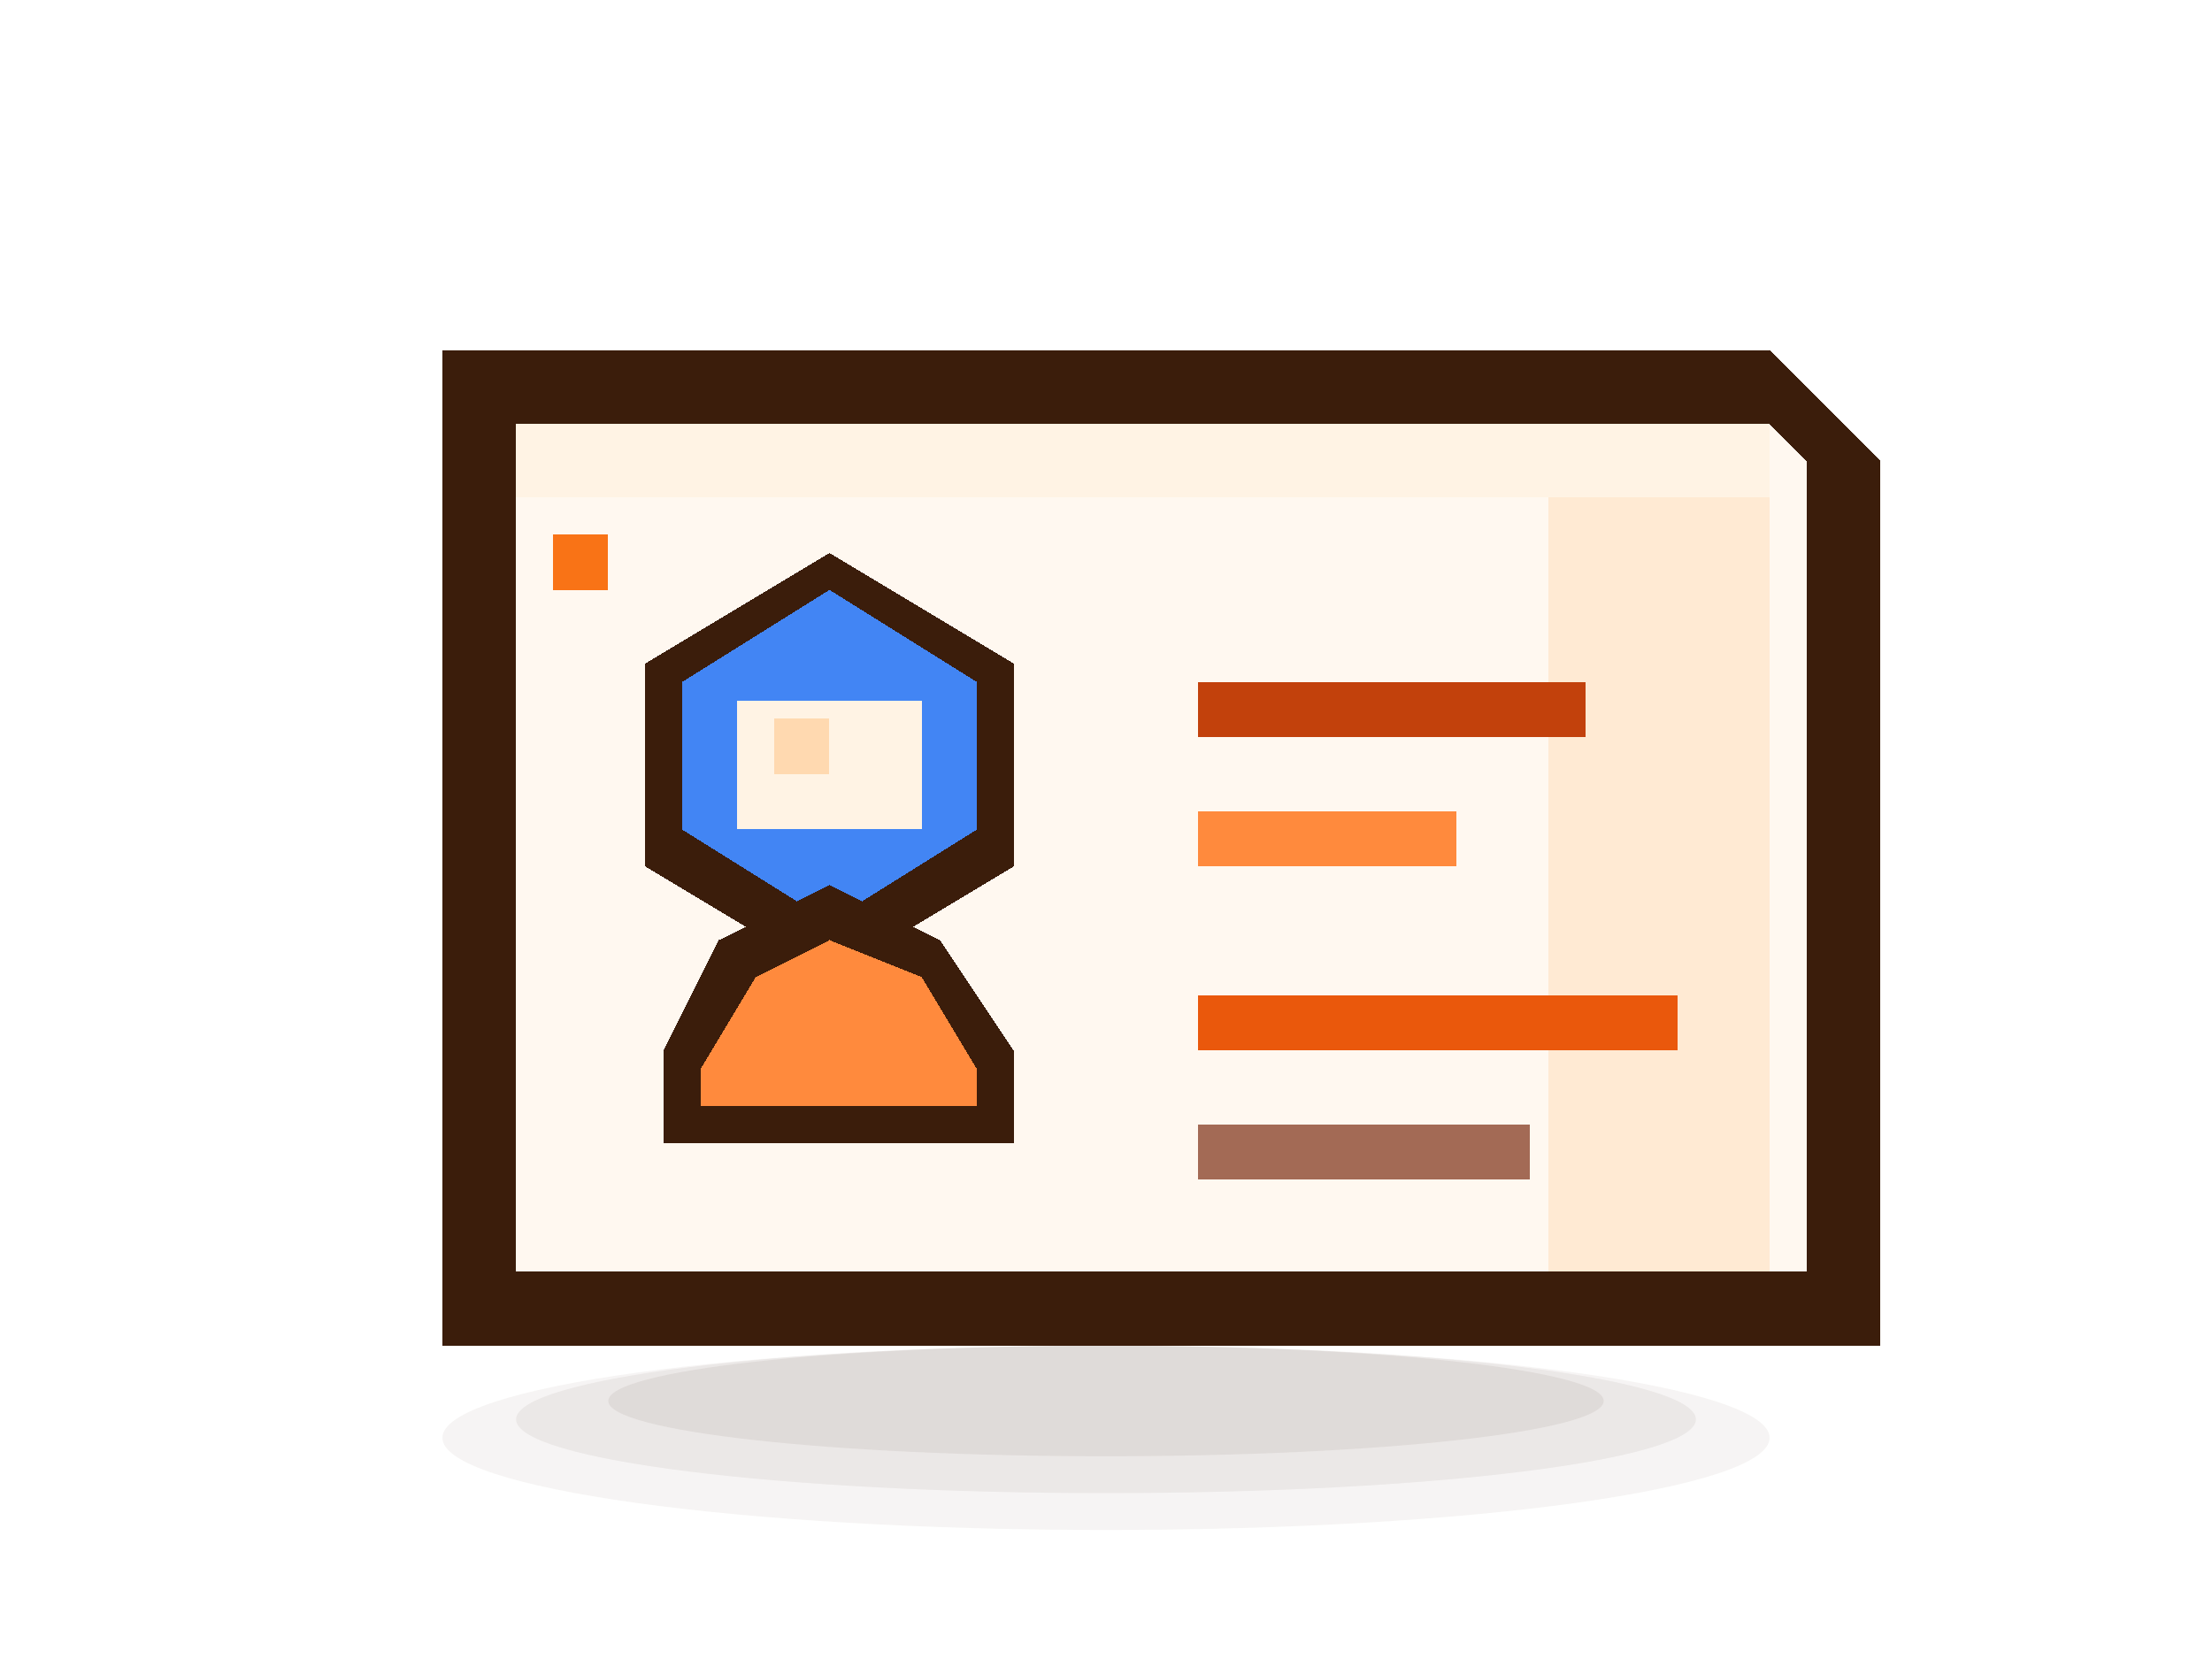
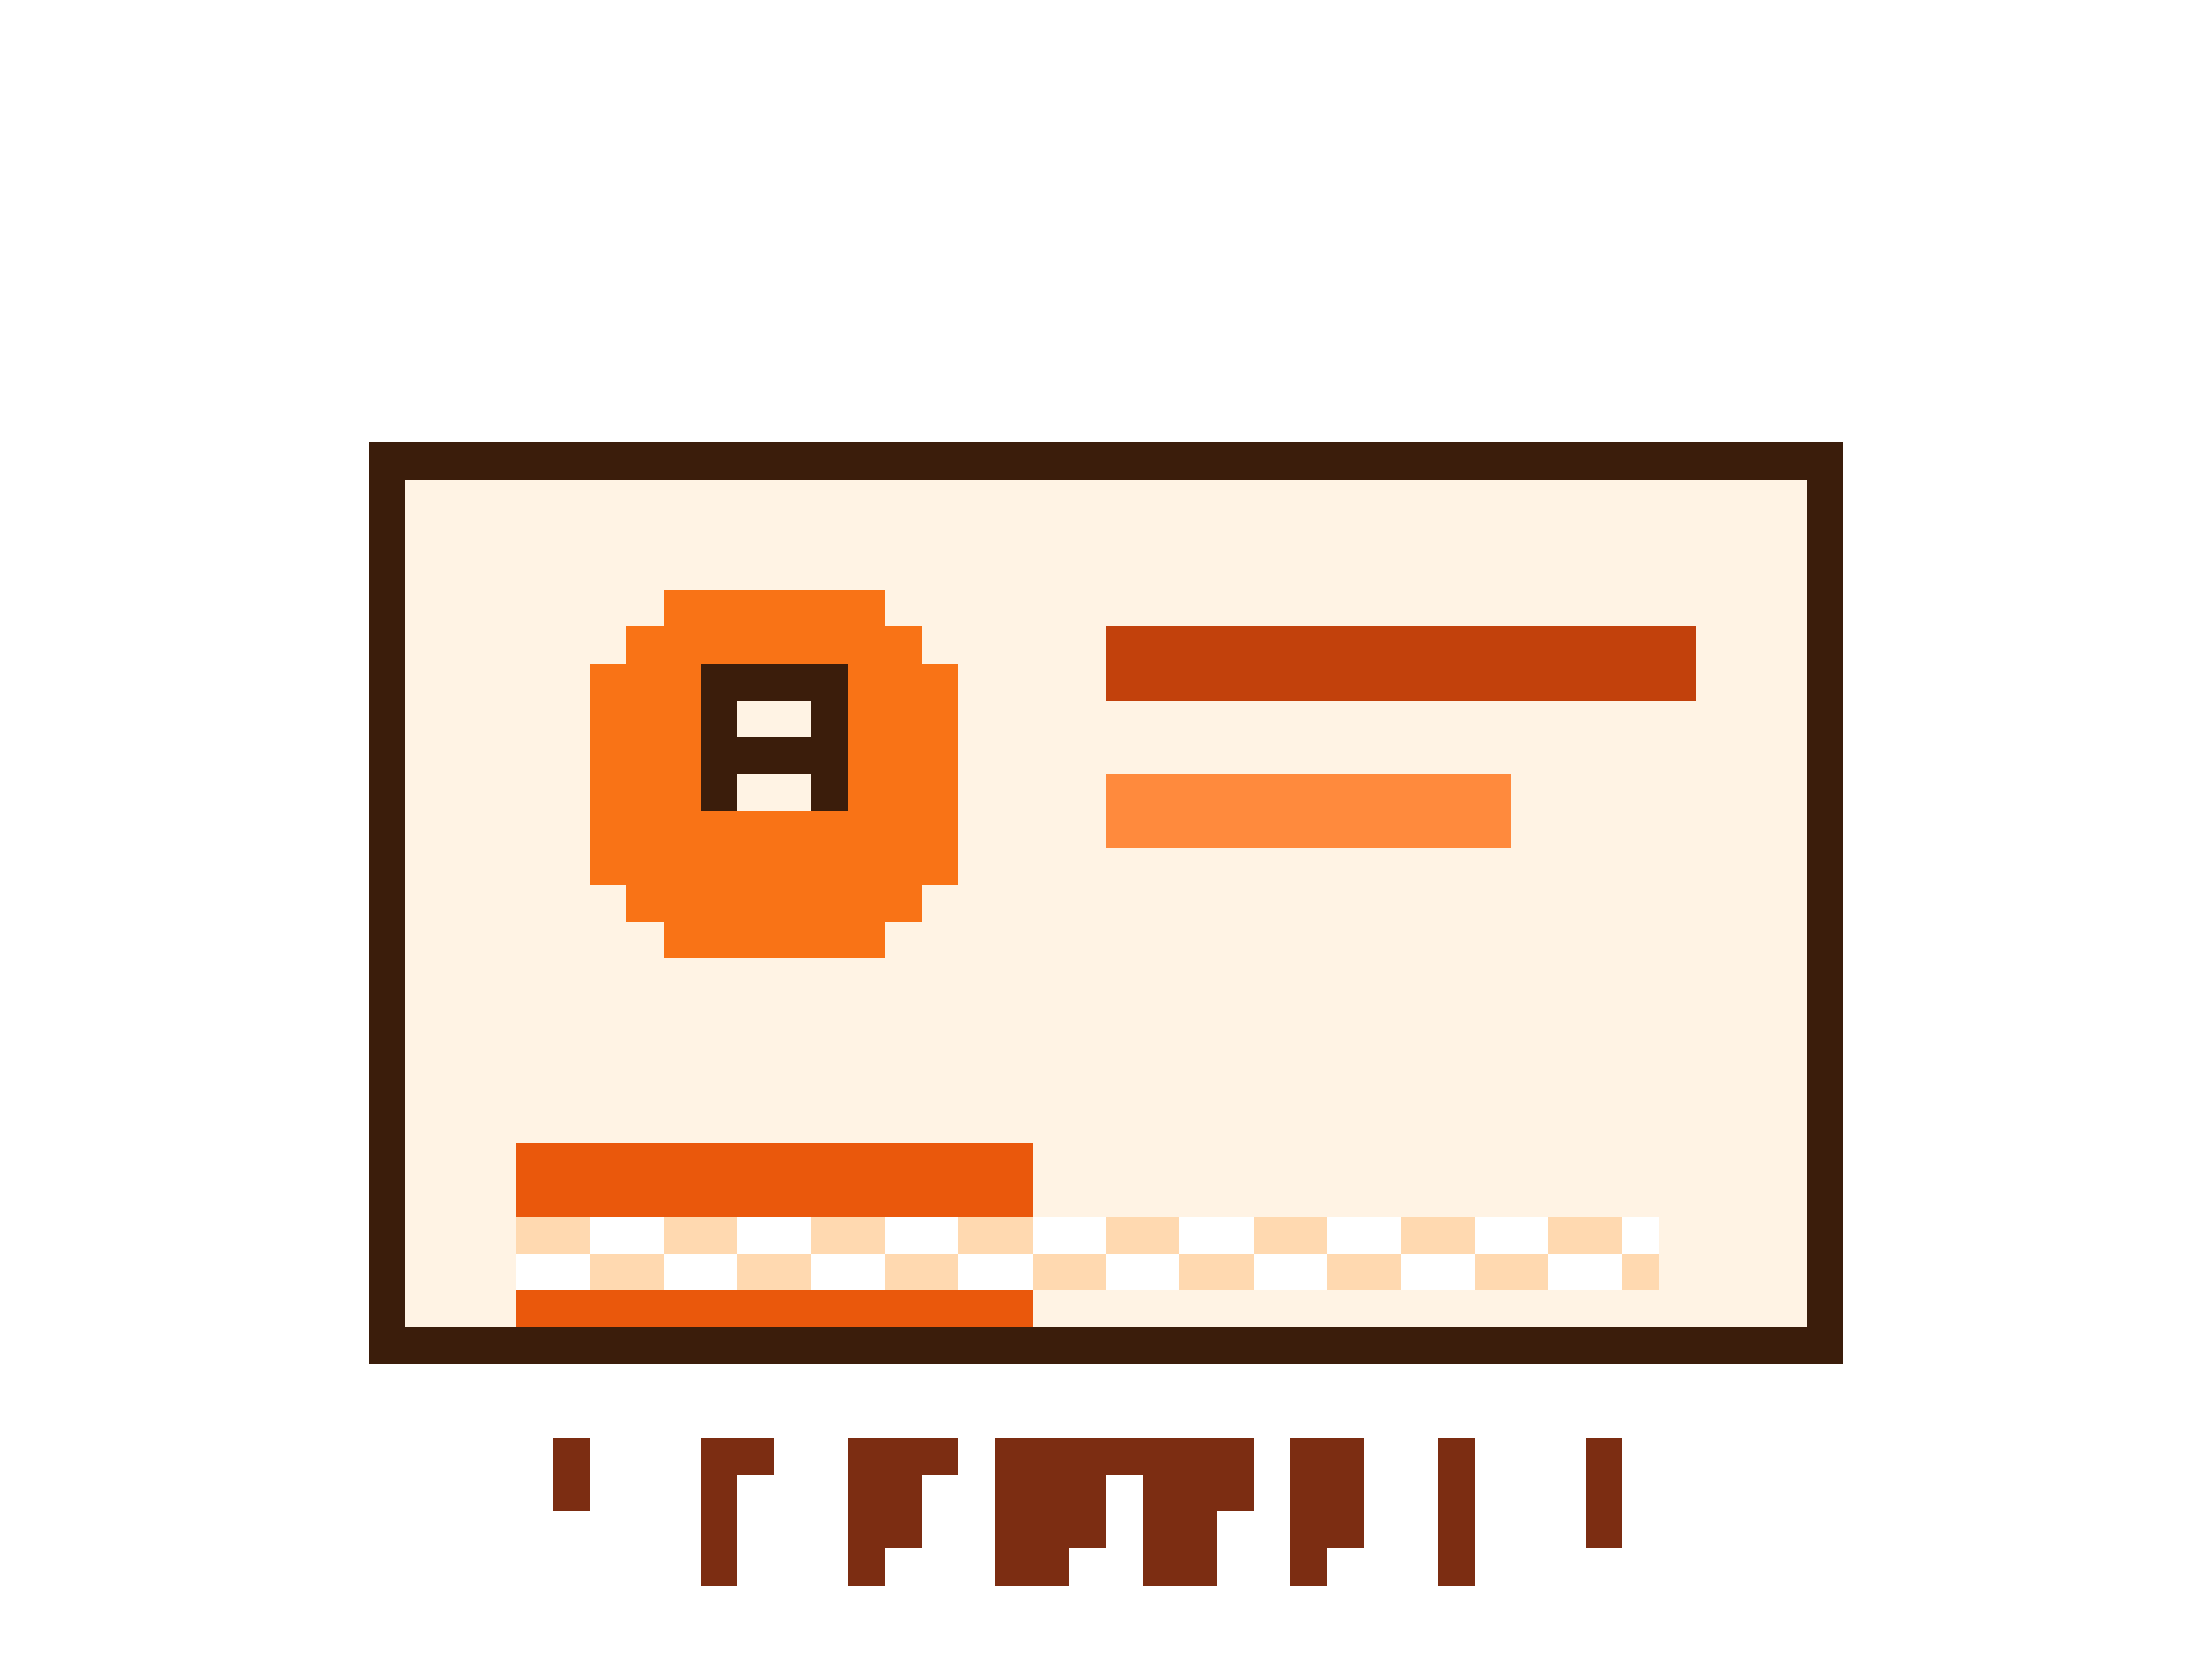
<svg xmlns="http://www.w3.org/2000/svg" width="480" height="360" viewBox="0 0 480 360" role="img" aria-labelledby="title desc">
-   <g aria-hidden="true">
-     <ellipse cx="240" cy="312" rx="144" ry="20" fill="#3B1D0B" opacity=".05" />
-     <ellipse cx="240" cy="308" rx="128" ry="16" fill="#3B1D0B" opacity=".06" />
-     <ellipse cx="240" cy="304" rx="108" ry="12" fill="#3B1D0B" opacity=".07" />
-   </g>
  <g shape-rendering="crispEdges">
-     <polygon points="96,76 384,76 408,100 408,292 96,292" fill="#3B1D0B" />
-     <polygon points="112,92 384,92 392,100 392,276 112,276" fill="#FFF8F0" />
-     <polygon points="112,92 384,92 384,108 112,108" fill="#FFF3E4" />
-     <polygon points="336,108 384,108 384,276 336,276" fill="#FFD9B0" opacity=".45" />
-     <polygon points="140,144 180,120 220,144 220,188 180,212 140,188" fill="#3B1D0B" />
-     <polygon points="148,148 180,128 212,148 212,180 180,200 148,180" fill="#4285F4" />
-     <rect x="160" y="152" width="40" height="28" fill="#FFF3E4" />
-     <rect x="168" y="156" width="12" height="12" fill="#FFD9B0" />
-     <polygon points="144,228 156,204 180,192 204,204 220,228 220,248 144,248" fill="#3B1D0B" />
-     <polygon points="152,232 164,212 180,204 200,212 212,232 212,240 152,240" fill="#FF8A3D" />
-     <rect x="260" y="148" width="84" height="12" fill="#C2410C" />
-     <rect x="260" y="176" width="56" height="12" fill="#FF8A3D" />
-     <rect x="260" y="216" width="104" height="12" fill="#EA580C" />
-     <rect x="260" y="244" width="72" height="12" fill="#7C2D12" opacity=".7" />
-     <rect x="120" y="116" width="12" height="12" fill="#F97316" />
+     <path fill="#7C2D12" d="M120 312h8v16h-8zM152 312h16v8h-16zM184 312h24v8h-24zM216 312h56v8h-56zM280 312h16v24h-16zM312 312h8v32h-8zM344 312h8v24h-8zM152 320h8v24h-8zM184 320h16v16h-16zM216 320h24v16h-24zM248 320h24v8h-24zM248 328h16v16h-16zM184 336h8v8h-8zM216 336h16v8h-16zM280 336h8v8h-8z" />
+     <path fill="#3B1D0B" d="M80 96h320v8h-320zM80 104h8v184h-8zM392 104h8v184h-8zM152 144h32v8h-32zM152 152h8v8h-8zM176 152h8v8h-8zM152 160h32v8h-32zM152 168h8v8h-8zM176 168h8v8h-8zM80 288h320v8h-320z" />
+     <path fill="#C2410C" d="M240 136h128v16h-128z" />
+     <path fill="#EA580C" d="M112 248h112v16h-112zM112 280h112v8h-112z" />
+     <path fill="#F97316" d="M144 128h48v8h-48zM136 136h64v8h-64zM128 144h24v32h-24zM184 144h24v32h-24zM128 176h80v16h-80zM136 192h64v8h-64zM144 200h48v8h-48z" />
+     <path fill="#FF8A3D" d="M240 168h88v16h-88z" />
+     <path fill="#FFD9B0" d="M112 264h16v8h-16zM144 264h16v8h-16zM176 264h16v8h-16zM208 264h16v8h-16zM240 264h16v8h-16zM272 264h16v8h-16zM304 264h16v8h-16zM336 264h16v8h-16zM128 272h16v8h-16zM160 272h16v8h-16zM192 272h16v8h-16zM224 272h16v8h-16zM256 272h16v8h-16zM288 272h16v8h-16zM320 272h16v8h-16zM352 272h8v8h-8z" />
+     <path fill="#FFF3E4" d="M88 104h304v24h-304zM88 128h56v8h-56zM192 128h200v8h-200zM88 136h48v8h-48zM200 136h40v8h-40zM368 136h24v16h-24zM88 144h40v48h-40zM208 144h32v8h-32zM160 152h16v8h-16zM208 152h184v16h-184zM160 168h16v8h-16zM208 168h32v16h-32zM328 168h64v16h-64zM208 184h184v8h-184zM88 192h48v8h-48zM200 192h192v8h-192zM88 200h56v8h-56zM192 200h200v8h-200zM88 208h304v40h-304zM88 248h24v40h-24zM224 248h168v16h-168zM360 264h32v16h-32zM224 280h168v8h-168z" />
  </g>
</svg>
